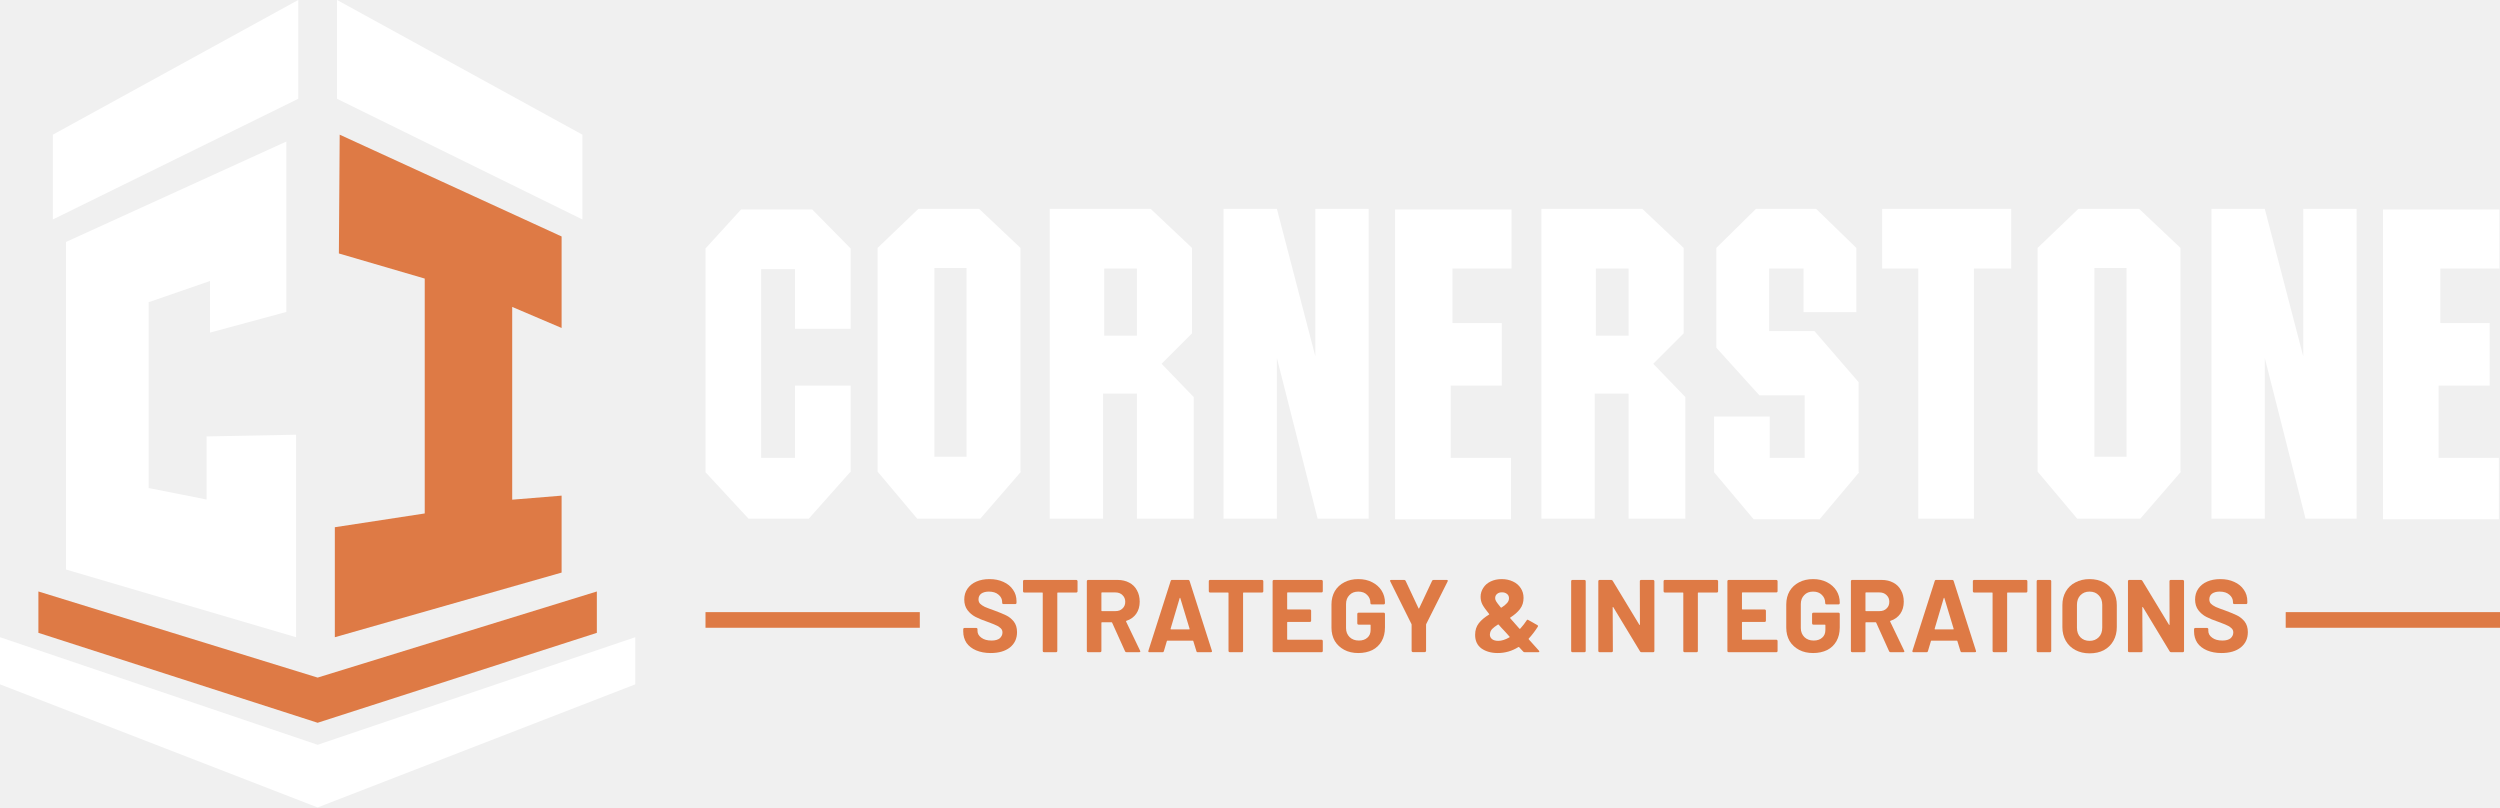
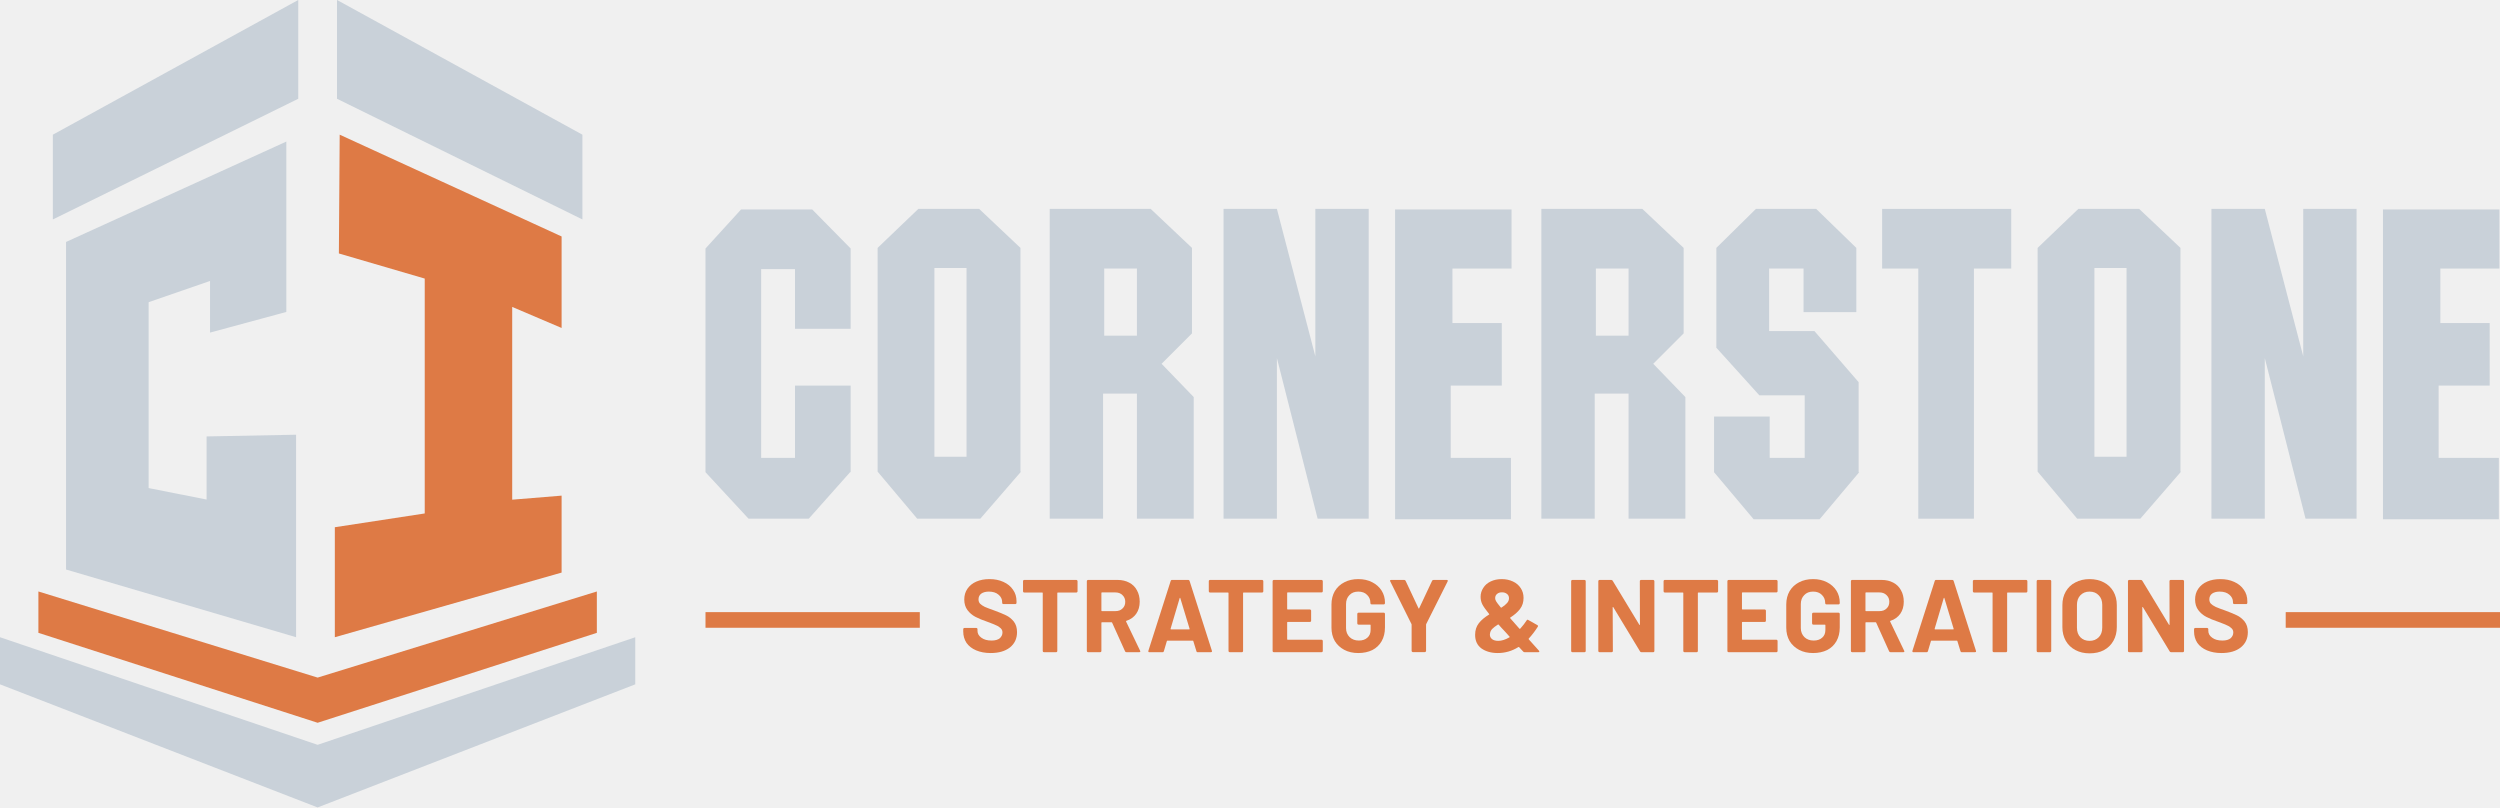
<svg xmlns="http://www.w3.org/2000/svg" xmlns:xlink="http://www.w3.org/1999/xlink" role="img" aria-label="Cornerstone Strategy &amp; Integrations" version="1.1" viewBox="7.38 124.25 345.24 111.51">
  <defs>
    <clipPath id="clip_1">
      <path transform="matrix(1,0,0,-1,0,360)" d="M0 360H360V0H0Z" />
    </clipPath>
    <clipPath id="clip_2">
      <path transform="matrix(1,0,0,-1,0,360)" d="M139.885 142.473H318.336V157.803H139.885Z" />
    </clipPath>
    <path id="font_3_119" d="M.301-.008C.248-.008 .201 .001 .161 .018 .121 .035 .09 .059 .068 .09 .047 .122 .036 .159 .036 .201V.223C.036 .226 .037 .229 .039 .231 .042 .234 .045 .235 .048 .235H.162C.165 .235 .168 .234 .171 .231 .173 .229 .174 .226 .174 .223V.208C.174 .181 .186 .159 .211 .141 .236 .122 .269 .113 .311 .113 .346 .113 .373 .121 .39 .135 .407 .151 .416 .169 .416 .191 .416 .207 .411 .22 .4 .231 .389 .242 .375 .252 .356 .26 .338 .269 .309 .28 .269 .295 .224 .31 .186 .326 .155 .342 .124 .358 .098 .38 .077 .408 .057 .435 .046 .469 .046 .51 .046 .55 .056 .585 .077 .615 .098 .645 .126 .668 .163 .684 .2 .7 .242 .708 .29 .708 .341 .708 .386 .699 .425 .681 .465 .663 .496 .638 .518 .605 .541 .573 .552 .536 .552 .493V.478C.552 .475 .551 .472 .548 .469 .546 .467 .543 .466 .54 .466H.425C.422 .466 .419 .467 .416 .469 .414 .472 .413 .475 .413 .478V.486C.413 .514 .401 .538 .378 .557 .355 .577 .324 .587 .284 .587 .253 .587 .228 .58 .21 .567 .193 .554 .184 .535 .184 .512 .184 .495 .189 .481 .199 .47 .21 .459 .225 .449 .245 .439 .266 .43 .297 .418 .34 .403 .387 .386 .424 .37 .451 .357 .479 .344 .503 .324 .525 .298 .546 .271 .557 .237 .557 .195 .557 .132 .534 .083 .488 .046 .442 .01 .38-.008 .301-.008Z" />
    <path id="font_3_125" d="M.544 .7C.547 .7 .55 .699 .552 .696 .555 .694 .556 .691 .556 .688V.59C.556 .587 .555 .584 .552 .581 .55 .579 .547 .578 .544 .578H.365C.362 .578 .36 .576 .36 .573V.012C.36 .009 .359 .006 .356 .003 .354 .001 .351 0 .348 0H.231C.228 0 .225 .001 .222 .003 .22 .006 .219 .009 .219 .012V.573C.219 .576 .217 .578 .214 .578H.04C.037 .578 .034 .579 .031 .581 .029 .584 .028 .587 .028 .59V.688C.028 .691 .029 .694 .031 .696 .034 .699 .037 .7 .04 .7H.544Z" />
    <path id="font_3_116" d="M.445 0C.438 0 .434 .003 .431 .009L.306 .286C.305 .289 .303 .29 .3 .29H.207C.204 .29 .202 .288 .202 .285V.012C.202 .009 .201 .006 .199 .003 .196 .001 .193 0 .19 0H.073C.07 0 .067 .001 .064 .003 .062 .006 .061 .009 .061 .012V.688C.061 .691 .062 .694 .064 .696 .067 .699 .07 .7 .073 .7H.359C.402 .7 .439 .691 .471 .674 .504 .657 .529 .632 .546 .6 .564 .568 .573 .531 .573 .489 .573 .444 .562 .405 .539 .372 .516 .34 .485 .317 .444 .304 .441 .303 .44 .3 .441 .297L.577 .014C.578 .011 .579 .009 .579 .008 .579 .003 .575 0 .568 0H.445M.207 .579C.204 .579 .202 .577 .202 .574V.403C.202 .4 .204 .398 .207 .398H.338C.366 .398 .389 .406 .406 .423 .424 .44 .433 .461 .433 .488 .433 .515 .424 .536 .406 .553 .389 .57 .366 .579 .338 .579H.207Z" />
    <path id="font_3_4" d="M.506 0C.499 0 .495 .003 .493 .01L.463 .108C.462 .111 .46 .112 .458 .112H.212C.21 .112 .208 .111 .207 .108L.178 .01C.176 .003 .172 0 .165 0H.038C.034 0 .031 .001 .029 .003 .027 .006 .027 .009 .028 .014L.244 .69C.246 .697 .25 .7 .257 .7H.414C.421 .7 .425 .697 .427 .69L.643 .014C.644 .013 .644 .011 .644 .009 .644 .003 .64 0 .633 0H.506M.243 .227C.242 .223 .244 .221 .247 .221H.423C.427 .221 .428 .223 .427 .227L.337 .524C.336 .527 .335 .528 .334 .527 .333 .527 .332 .526 .331 .524L.243 .227Z" />
    <path id="font_3_39" d="M.547 .591C.547 .588 .546 .585 .543 .582 .541 .58 .538 .579 .535 .579H.207C.204 .579 .202 .577 .202 .574V.419C.202 .416 .204 .414 .207 .414H.422C.425 .414 .428 .413 .43 .41 .433 .408 .434 .405 .434 .402V.305C.434 .302 .433 .299 .43 .296 .428 .294 .425 .293 .422 .293H.207C.204 .293 .202 .291 .202 .288V.126C.202 .123 .204 .121 .207 .121H.535C.538 .121 .541 .12 .543 .117 .546 .115 .547 .112 .547 .109V.012C.547 .009 .546 .006 .543 .003 .541 .001 .538 0 .535 0H.073C.07 0 .067 .001 .064 .003 .062 .006 .061 .009 .061 .012V.688C.061 .691 .062 .694 .064 .696 .067 .699 .07 .7 .073 .7H.535C.538 .7 .541 .699 .543 .696 .546 .694 .547 .691 .547 .688V.591Z" />
    <path id="font_3_58" d="M.307-.008C.256-.008 .21 .002 .171 .023 .132 .044 .101 .072 .079 .109 .058 .146 .047 .189 .047 .238V.462C.047 .511 .058 .554 .079 .591 .101 .628 .132 .657 .171 .677 .21 .698 .256 .708 .307 .708 .358 .708 .402 .698 .441 .678 .48 .658 .511 .631 .533 .596 .554 .562 .565 .524 .565 .482V.475C.565 .472 .564 .469 .561 .466 .559 .464 .556 .463 .553 .463H.436C.433 .463 .43 .464 .427 .466 .425 .469 .424 .472 .424 .475V.478C.424 .509 .413 .535 .392 .555 .371 .577 .342 .587 .307 .587 .271 .587 .242 .576 .221 .553 .199 .531 .188 .502 .188 .466V.234C.188 .198 .2 .169 .223 .146 .246 .124 .276 .113 .312 .113 .347 .113 .374 .122 .395 .141 .416 .159 .426 .184 .426 .217V.262C.426 .265 .424 .267 .421 .267H.309C.306 .267 .303 .268 .3 .27 .298 .273 .297 .276 .297 .279V.371C.297 .374 .298 .377 .3 .38 .303 .382 .306 .383 .309 .383H.553C.556 .383 .559 .382 .561 .38 .564 .377 .565 .374 .565 .371V.239C.565 .188 .554 .144 .533 .107 .512 .07 .482 .041 .443 .021 .404 .002 .358-.008 .307-.008Z" />
    <path id="font_3_154" d="M.25 .001C.247 .001 .244 .002 .242 .005 .239 .007 .238 .01 .238 .013V.266C.238 .269 .238 .271 .237 .272L.031 .686C.03 .689 .029 .691 .029 .692 .029 .697 .033 .7 .04 .7H.166C.173 .7 .177 .697 .18 .691L.305 .425C.307 .421 .309 .421 .311 .425L.436 .691C.439 .697 .443 .7 .45 .7H.578C.583 .7 .586 .699 .587 .696 .589 .694 .589 .691 .587 .686L.379 .272C.378 .271 .378 .269 .378 .266V.013C.378 .01 .377 .007 .374 .005 .372 .002 .369 .001 .366 .001H.25Z" />
    <path id="font_3_3" d="" />
    <path id="font_3_618" d="M.654 .015C.657 .011 .658 .008 .658 .007 .658 .002 .654 0 .647 0H.516C.51 0 .505 .002 .501 .007L.462 .049C.461 .051 .458 .051 .455 .05 .393 .011 .326-.008 .255-.008 .192-.008 .14 .007 .098 .036 .057 .066 .036 .11 .036 .168 .036 .213 .048 .25 .072 .281 .096 .312 .129 .339 .17 .364 .174 .367 .174 .369 .171 .371 .138 .412 .116 .443 .105 .465 .094 .488 .089 .512 .089 .537 .089 .568 .098 .597 .115 .623 .132 .65 .155 .67 .186 .685 .217 .7 .253 .708 .293 .708 .334 .708 .37 .7 .402 .685 .435 .67 .46 .648 .478 .62 .496 .593 .505 .561 .505 .526 .505 .485 .494 .449 .471 .419 .448 .388 .416 .361 .377 .336 .374 .334 .373 .332 .376 .329L.465 .228C.468 .225 .47 .225 .473 .228 .498 .256 .519 .283 .535 .308 .539 .315 .544 .317 .551 .312L.638 .263C.645 .259 .647 .254 .643 .247 .615 .203 .586 .165 .555 .132 .553 .13 .554 .127 .557 .123L.654 .015M.296 .58C.276 .58 .26 .575 .248 .564 .236 .554 .23 .54 .23 .523 .23 .514 .233 .503 .24 .492 .247 .481 .261 .461 .284 .434 .285 .431 .288 .431 .291 .432 .315 .447 .333 .462 .345 .476 .358 .49 .364 .506 .364 .523 .364 .54 .358 .554 .345 .564 .332 .575 .316 .58 .296 .58M.26 .11C.292 .11 .328 .121 .368 .144 .372 .147 .372 .149 .369 .151L.338 .186 .315 .211C.3 .226 .283 .245 .264 .267 .263 .269 .26 .269 .257 .268 .233 .253 .215 .239 .202 .226 .189 .213 .182 .197 .18 .18 .179 .178 .179 .175 .179 .17 .179 .152 .186 .138 .201 .126 .216 .115 .236 .11 .26 .11Z" />
    <path id="font_3_65" d="M.073 0C.07 0 .067 .001 .064 .003 .062 .006 .061 .009 .061 .012V.688C.061 .691 .062 .694 .064 .696 .067 .699 .07 .7 .073 .7H.19C.193 .7 .196 .699 .199 .696 .201 .694 .202 .691 .202 .688V.012C.202 .009 .201 .006 .199 .003 .196 .001 .193 0 .19 0H.073Z" />
    <path id="font_3_85" d="M.463 .688C.463 .691 .464 .694 .466 .696 .469 .699 .472 .7 .475 .7H.592C.595 .7 .598 .699 .6 .696 .603 .694 .604 .691 .604 .688V.012C.604 .009 .603 .006 .6 .003 .598 .001 .595 0 .592 0H.479C.472 0 .468 .003 .465 .008L.206 .436C.205 .438 .203 .439 .202 .438 .201 .438 .2 .437 .2 .434L.202 .012C.202 .009 .201 .006 .199 .003 .196 .001 .193 0 .19 0H.073C.07 0 .067 .001 .064 .003 .062 .006 .061 .009 .061 .012V.688C.061 .691 .062 .694 .064 .696 .067 .699 .07 .7 .073 .7H.186C.193 .7 .197 .697 .2 .692L.458 .266C.459 .264 .461 .263 .462 .264 .463 .264 .464 .265 .464 .268L.463 .688Z" />
    <path id="font_3_90" d="M.31-.011C.258-.011 .212-0 .173 .021 .133 .042 .102 .072 .08 .11 .058 .149 .047 .193 .047 .243V.457C.047 .506 .058 .55 .08 .588 .102 .626 .133 .656 .173 .676 .212 .697 .258 .708 .31 .708 .363 .708 .409 .697 .449 .676 .488 .656 .519 .626 .541 .588 .563 .55 .574 .506 .574 .457V.243C.574 .193 .563 .149 .541 .11 .519 .071 .488 .041 .449 .02 .409-.001 .363-.011 .31-.011M.31 .11C.347 .11 .376 .122 .399 .145 .422 .168 .433 .199 .433 .238V.458C.433 .497 .422 .528 .399 .551 .377 .575 .347 .587 .31 .587 .273 .587 .244 .575 .221 .551 .199 .528 .188 .497 .188 .458V.238C.188 .199 .199 .168 .221 .145 .244 .122 .273 .11 .31 .11Z" />
  </defs>
  <g>
    <g>
</g>
    <g>
-       <path transform="matrix(1,0,0,-1,16.4985,157.6621)" d="M0 0 30.422 13.864V-9.666L19.885-12.518V-5.388L11.408-8.319V-33.987L19.41-35.572V-26.857L31.769-26.62V-54.586L0-45.237Z" fill="#ffffff" />
+       <path transform="matrix(1,0,0,-1,16.4985,157.6621)" d="M0 0 30.422 13.864V-9.666L19.885-12.518V-5.388L11.408-8.319V-33.987L19.41-35.572V-26.857L31.769-26.62V-54.586L0-45.237Z" fill="#c9d1d9" />
      <path transform="matrix(1,0,0,-1,54.2896,142.8477)" d="M0 0 30.646-14.057V-26.694L23.823-23.787V-50.406L30.646-49.847V-60.473L-.671-69.4V-54.209L11.744-52.308V-19.872L-.112-16.405Z" fill="#de7a45" />
-       <path transform="matrix(1,0,0,-1,51.2427,227.1055)" d="M0 0 43.864 14.857V8.351L0-8.649-43.863 8.351V14.857Z" fill="#ffffff" />
+       <path transform="matrix(1,0,0,-1,51.2427,227.1055)" d="M0 0 43.864 14.857V8.351L0-8.649-43.863 8.351V14.857Z" fill="#c9d1d9" />
      <path transform="matrix(1,0,0,-1,51.2427,224.0615)" d="M0 0 38.56 12.419V18.132L0 6.239-38.56 18.132V12.419Z" fill="#de7a45" />
-       <path transform="matrix(1,0,0,-1,48.5674,124.2451)" d="M0 0-33.889-18.603V-30.31L0-13.645Z" fill="#ffffff" fill-rule="evenodd" />
-       <path transform="matrix(1,0,0,-1,53.9185,124.2451)" d="M0 0 33.889-18.603V-30.31L0-13.645Z" fill="#ffffff" fill-rule="evenodd" />
+       <path transform="matrix(1,0,0,-1,48.5674,124.2451)" d="M0 0-33.889-18.603V-30.31L0-13.645Z" fill="#c9d1d9" fill-rule="evenodd" />
+       <path transform="matrix(1,0,0,-1,53.9185,124.2451)" d="M0 0 33.889-18.603V-30.31L0-13.645Z" fill="#c9d1d9" fill-rule="evenodd" />
      <path transform="matrix(1,0,0,-1,104.8071,209.8623)" stroke-width="2.16" stroke-linecap="butt" stroke-miterlimit="10" stroke-linejoin="miter" fill="none" stroke="#de7a45" d="M0 0H29.594" />
      <path transform="matrix(1,0,0,-1,323.0273,209.8623)" stroke-width="2.16" stroke-linecap="butt" stroke-miterlimit="10" stroke-linejoin="miter" fill="none" stroke="#de7a45" d="M0 0H29.594" />
-       <path transform="matrix(1,0,0,-1,124.772,189.4609)" d="M0 0-5.704-6.417H-14.023L-19.965 0V30.897L-15.053 36.285H-5.229L.079 30.897V19.806H-7.605V28.046H-12.28V1.98H-7.605V11.963H.079V0Z" fill="#ffffff" />
-       <path transform="matrix(1,0,0,-1,0,360)" d="M140.854 198.743H136.417V172.678H140.854ZM148.381 170.618 142.756 164.122H134.041L128.575 170.618V201.516L134.2 206.903H142.597L148.301 201.516V170.618Z" fill="#ffffff" />
-       <path transform="matrix(1,0,0,-1,0,360)" d="M164.384 198.664H159.868V189.394H164.384ZM172.227 164.122H164.384V181.393H159.71V164.122H152.342V206.903H166.285L171.989 201.516V189.711L167.791 185.513 172.227 180.918Z" fill="#ffffff" />
-       <path transform="matrix(1,0,0,-1,196.3906,195.8779)" d="M0 0H-7.051L-12.676 22.183V0H-20.044V42.781H-12.676L-7.368 22.42V42.781H0Z" fill="#ffffff" />
-       <path transform="matrix(1,0,0,-1,216.1963,161.3359)" d="M0 0H-8.239V-7.526H-1.426V-16.162H-8.477V-26.145H-.158V-34.621H-16.161V8.16H-.079V0Z" fill="#ffffff" />
-       <path transform="matrix(1,0,0,-1,0,360)" d="M232.279 198.664H227.763V189.394H232.279ZM240.122 164.122H232.279V181.393H227.604V164.122H220.237V206.903H234.181L239.885 201.516V189.711L235.686 185.513 240.122 180.918Z" fill="#ffffff" />
-       <path transform="matrix(1,0,0,-1,264.127,189.4609)" d="M0 0-5.466-6.496H-14.577L-20.043 0V7.685H-12.358V1.98H-7.526V10.616H-13.785L-19.727 17.191V30.977L-14.26 36.364H-5.941L-.396 30.977V22.104H-7.685V28.125H-12.438V19.489H-6.179L-.079 12.438V0Z" fill="#ffffff" />
-       <path transform="matrix(1,0,0,-1,285.042,161.3359)" d="M0 0H-5.07V-34.542H-12.755V0H-17.746V8.239H.08V0Z" fill="#ffffff" />
-       <path transform="matrix(1,0,0,-1,0,360)" d="M301.046 198.743H296.609V172.678H301.046ZM308.572 170.618 302.947 164.122H294.232L288.766 170.618V201.516L294.391 206.903H302.789L308.493 201.516V170.618Z" fill="#ffffff" />
-       <path transform="matrix(1,0,0,-1,332.8145,195.8779)" d="M0 0H-7.051L-12.676 22.183V0H-20.044V42.781H-12.676L-7.367 22.42V42.781H0Z" fill="#ffffff" />
-       <path transform="matrix(1,0,0,-1,352.6211,161.3359)" d="M0 0H-8.239V-7.526H-1.427V-16.162H-8.478V-26.145H-.159V-34.621H-16.162V8.16H-.08V0Z" fill="#ffffff" />
+       <path transform="matrix(1,0,0,-1,124.772,189.4609)" d="M0 0-5.704-6.417H-14.023L-19.965 0V30.897L-15.053 36.285H-5.229L.079 30.897V19.806H-7.605V28.046H-12.28V1.98H-7.605V11.963H.079V0Z" fill="#c9d1d9" />
+       <path transform="matrix(1,0,0,-1,0,360)" d="M140.854 198.743H136.417V172.678H140.854ZM148.381 170.618 142.756 164.122H134.041L128.575 170.618V201.516L134.2 206.903H142.597L148.301 201.516V170.618Z" fill="#c9d1d9" />
+       <path transform="matrix(1,0,0,-1,0,360)" d="M164.384 198.664H159.868V189.394H164.384ZM172.227 164.122H164.384V181.393H159.71V164.122H152.342V206.903H166.285L171.989 201.516V189.711L167.791 185.513 172.227 180.918Z" fill="#c9d1d9" />
+       <path transform="matrix(1,0,0,-1,196.3906,195.8779)" d="M0 0H-7.051L-12.676 22.183V0H-20.044V42.781H-12.676L-7.368 22.42V42.781H0Z" fill="#c9d1d9" />
+       <path transform="matrix(1,0,0,-1,216.1963,161.3359)" d="M0 0H-8.239V-7.526H-1.426V-16.162H-8.477V-26.145H-.158V-34.621H-16.161V8.16H-.079V0Z" fill="#c9d1d9" />
+       <path transform="matrix(1,0,0,-1,0,360)" d="M232.279 198.664H227.763V189.394H232.279ZM240.122 164.122H232.279V181.393H227.604V164.122H220.237V206.903H234.181L239.885 201.516V189.711L235.686 185.513 240.122 180.918Z" fill="#c9d1d9" />
+       <path transform="matrix(1,0,0,-1,264.127,189.4609)" d="M0 0-5.466-6.496H-14.577L-20.043 0V7.685H-12.358V1.98H-7.526V10.616H-13.785L-19.727 17.191V30.977L-14.26 36.364H-5.941L-.396 30.977V22.104H-7.685V28.125H-12.438V19.489H-6.179L-.079 12.438V0Z" fill="#c9d1d9" />
+       <path transform="matrix(1,0,0,-1,285.042,161.3359)" d="M0 0H-5.07V-34.542H-12.755V0H-17.746V8.239H.08V0Z" fill="#c9d1d9" />
+       <path transform="matrix(1,0,0,-1,0,360)" d="M301.046 198.743H296.609V172.678H301.046ZM308.572 170.618 302.947 164.122H294.232L288.766 170.618V201.516L294.391 206.903H302.789L308.493 201.516V170.618Z" fill="#c9d1d9" />
+       <path transform="matrix(1,0,0,-1,332.8145,195.8779)" d="M0 0H-7.051L-12.676 22.183V0H-20.044V42.781H-12.676L-7.367 22.42V42.781H0Z" fill="#c9d1d9" />
+       <path transform="matrix(1,0,0,-1,352.6211,161.3359)" d="M0 0H-8.239V-7.526H-1.427V-16.162H-8.478V-26.145H-.159V-34.621H-16.162V8.16H-.08V0Z" fill="#c9d1d9" />
      <g clip-path="url(#clip_1)">
        <g>
          <g clip-path="url(#clip_2)">
            <use data-text="S" xlink:href="#font_3_119" transform="matrix(14.2604,0,0,-14.2604,139.8848,214.3184)" fill="#de7a45" />
            <use data-text="T" xlink:href="#font_3_125" transform="matrix(14.2604,0,0,-14.2604,148.2557,214.3184)" fill="#de7a45" />
            <use data-text="R" xlink:href="#font_3_116" transform="matrix(14.2604,0,0,-14.2604,156.598,214.3184)" fill="#de7a45" />
            <use data-text="A" xlink:href="#font_3_4" transform="matrix(14.2604,0,0,-14.2604,165.5678,214.3184)" fill="#de7a45" />
            <use data-text="T" xlink:href="#font_3_125" transform="matrix(14.2604,0,0,-14.2604,173.9101,214.3184)" fill="#de7a45" />
            <use data-text="E" xlink:href="#font_3_39" transform="matrix(14.2604,0,0,-14.2604,182.2524,214.3184)" fill="#de7a45" />
            <use data-text="G" xlink:href="#font_3_58" transform="matrix(14.2604,0,0,-14.2604,190.5805,214.3184)" fill="#de7a45" />
            <use data-text="Y" xlink:href="#font_3_154" transform="matrix(14.2604,0,0,-14.2604,198.9243,214.3184)" fill="#de7a45" />
            <use data-text=" " xlink:href="#font_3_3" transform="matrix(14.2604,0,0,-14.2604,207.7229,214.3184)" fill="#de7a45" />
            <use data-text="&amp;" xlink:href="#font_3_618" transform="matrix(14.2604,0,0,-14.2604,210.575,214.3184)" fill="#de7a45" />
            <use data-text=" " xlink:href="#font_3_3" transform="matrix(14.2604,0,0,-14.2604,220.6286,214.3184)" fill="#de7a45" />
            <use data-text="I" xlink:href="#font_3_65" transform="matrix(14.2604,0,0,-14.2604,223.4807,214.3184)" fill="#de7a45" />
            <use data-text="N" xlink:href="#font_3_85" transform="matrix(14.2604,0,0,-14.2604,227.2312,214.3184)" fill="#de7a45" />
            <use data-text="T" xlink:href="#font_3_125" transform="matrix(14.2604,0,0,-14.2604,236.7144,214.3184)" fill="#de7a45" />
            <use data-text="E" xlink:href="#font_3_39" transform="matrix(14.2604,0,0,-14.2604,245.0567,214.3184)" fill="#de7a45" />
            <use data-text="G" xlink:href="#font_3_58" transform="matrix(14.2604,0,0,-14.2604,253.3848,214.3184)" fill="#de7a45" />
            <use data-text="R" xlink:href="#font_3_116" transform="matrix(14.2604,0,0,-14.2604,262.1121,214.3184)" fill="#de7a45" />
            <use data-text="A" xlink:href="#font_3_4" transform="matrix(14.2604,0,0,-14.2604,271.0819,214.3184)" fill="#de7a45" />
            <use data-text="T" xlink:href="#font_3_125" transform="matrix(14.2604,0,0,-14.2604,279.4243,214.3184)" fill="#de7a45" />
            <use data-text="I" xlink:href="#font_3_65" transform="matrix(14.2604,0,0,-14.2604,287.7666,214.3184)" fill="#de7a45" />
            <use data-text="O" xlink:href="#font_3_90" transform="matrix(14.2604,0,0,-14.2604,291.5171,214.3184)" fill="#de7a45" />
            <use data-text="N" xlink:href="#font_3_85" transform="matrix(14.2604,0,0,-14.2604,300.3728,214.3184)" fill="#de7a45" />
            <use data-text="S" xlink:href="#font_3_119" transform="matrix(14.2604,0,0,-14.2604,309.856,214.3184)" fill="#de7a45" />
          </g>
        </g>
      </g>
    </g>
  </g>
</svg>
